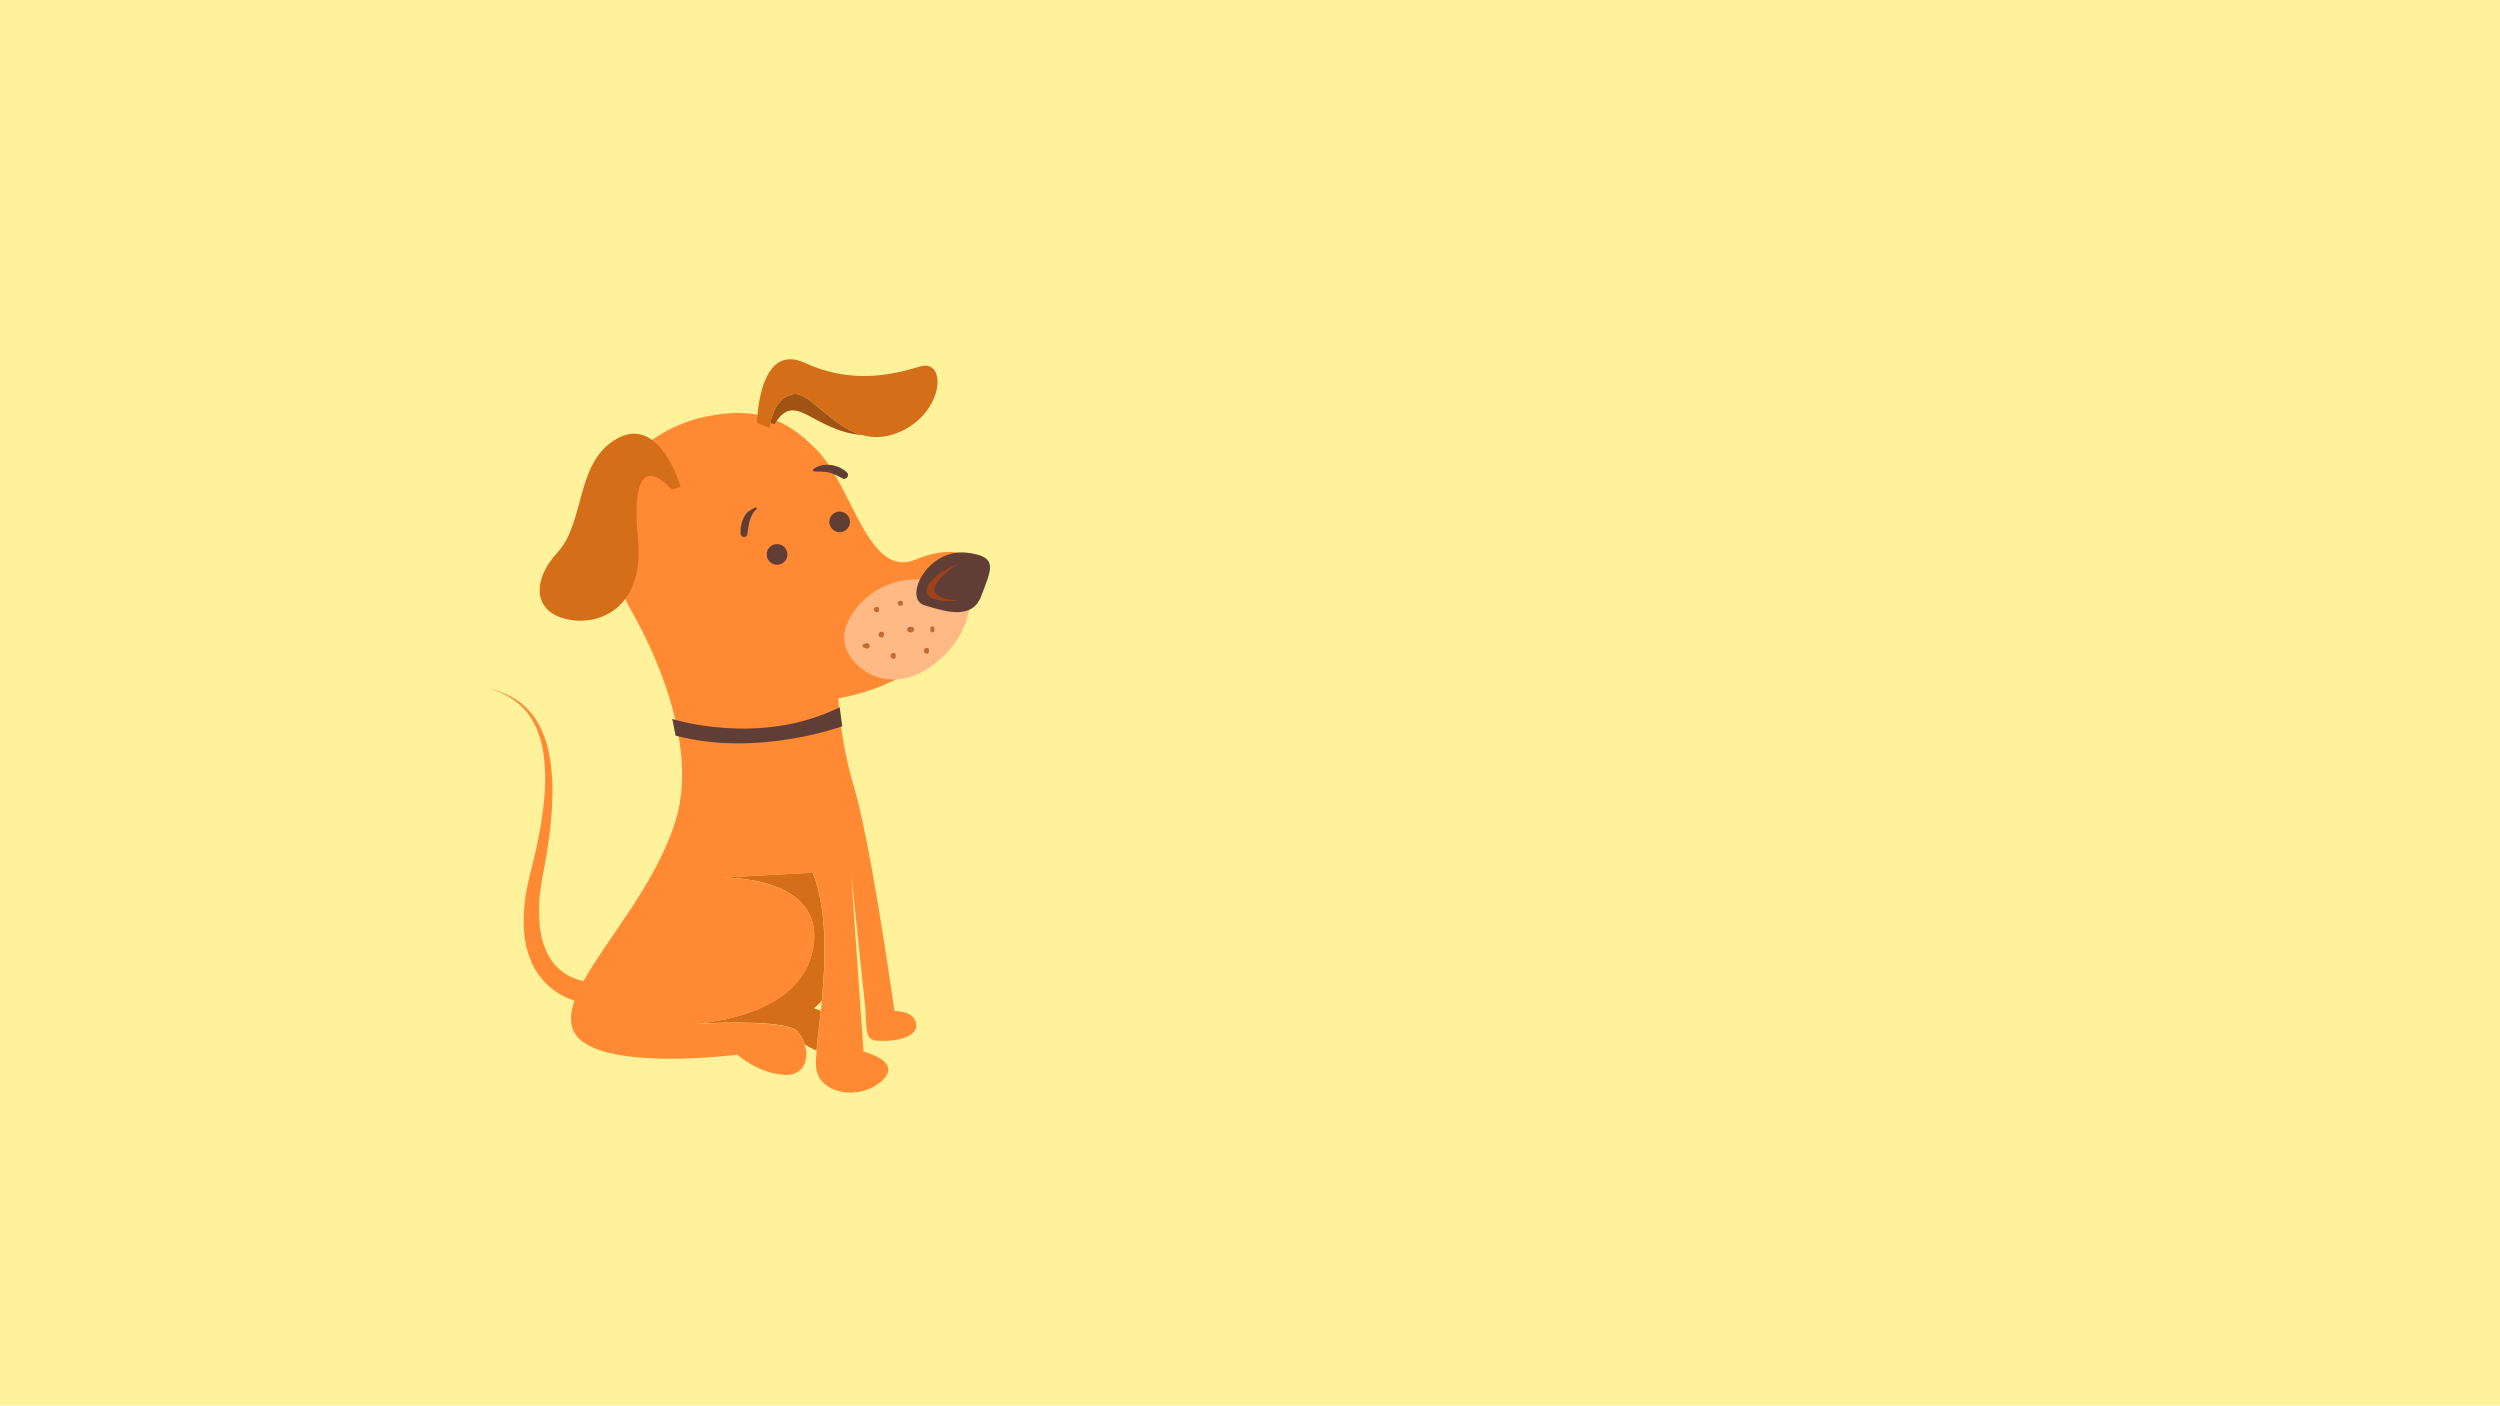
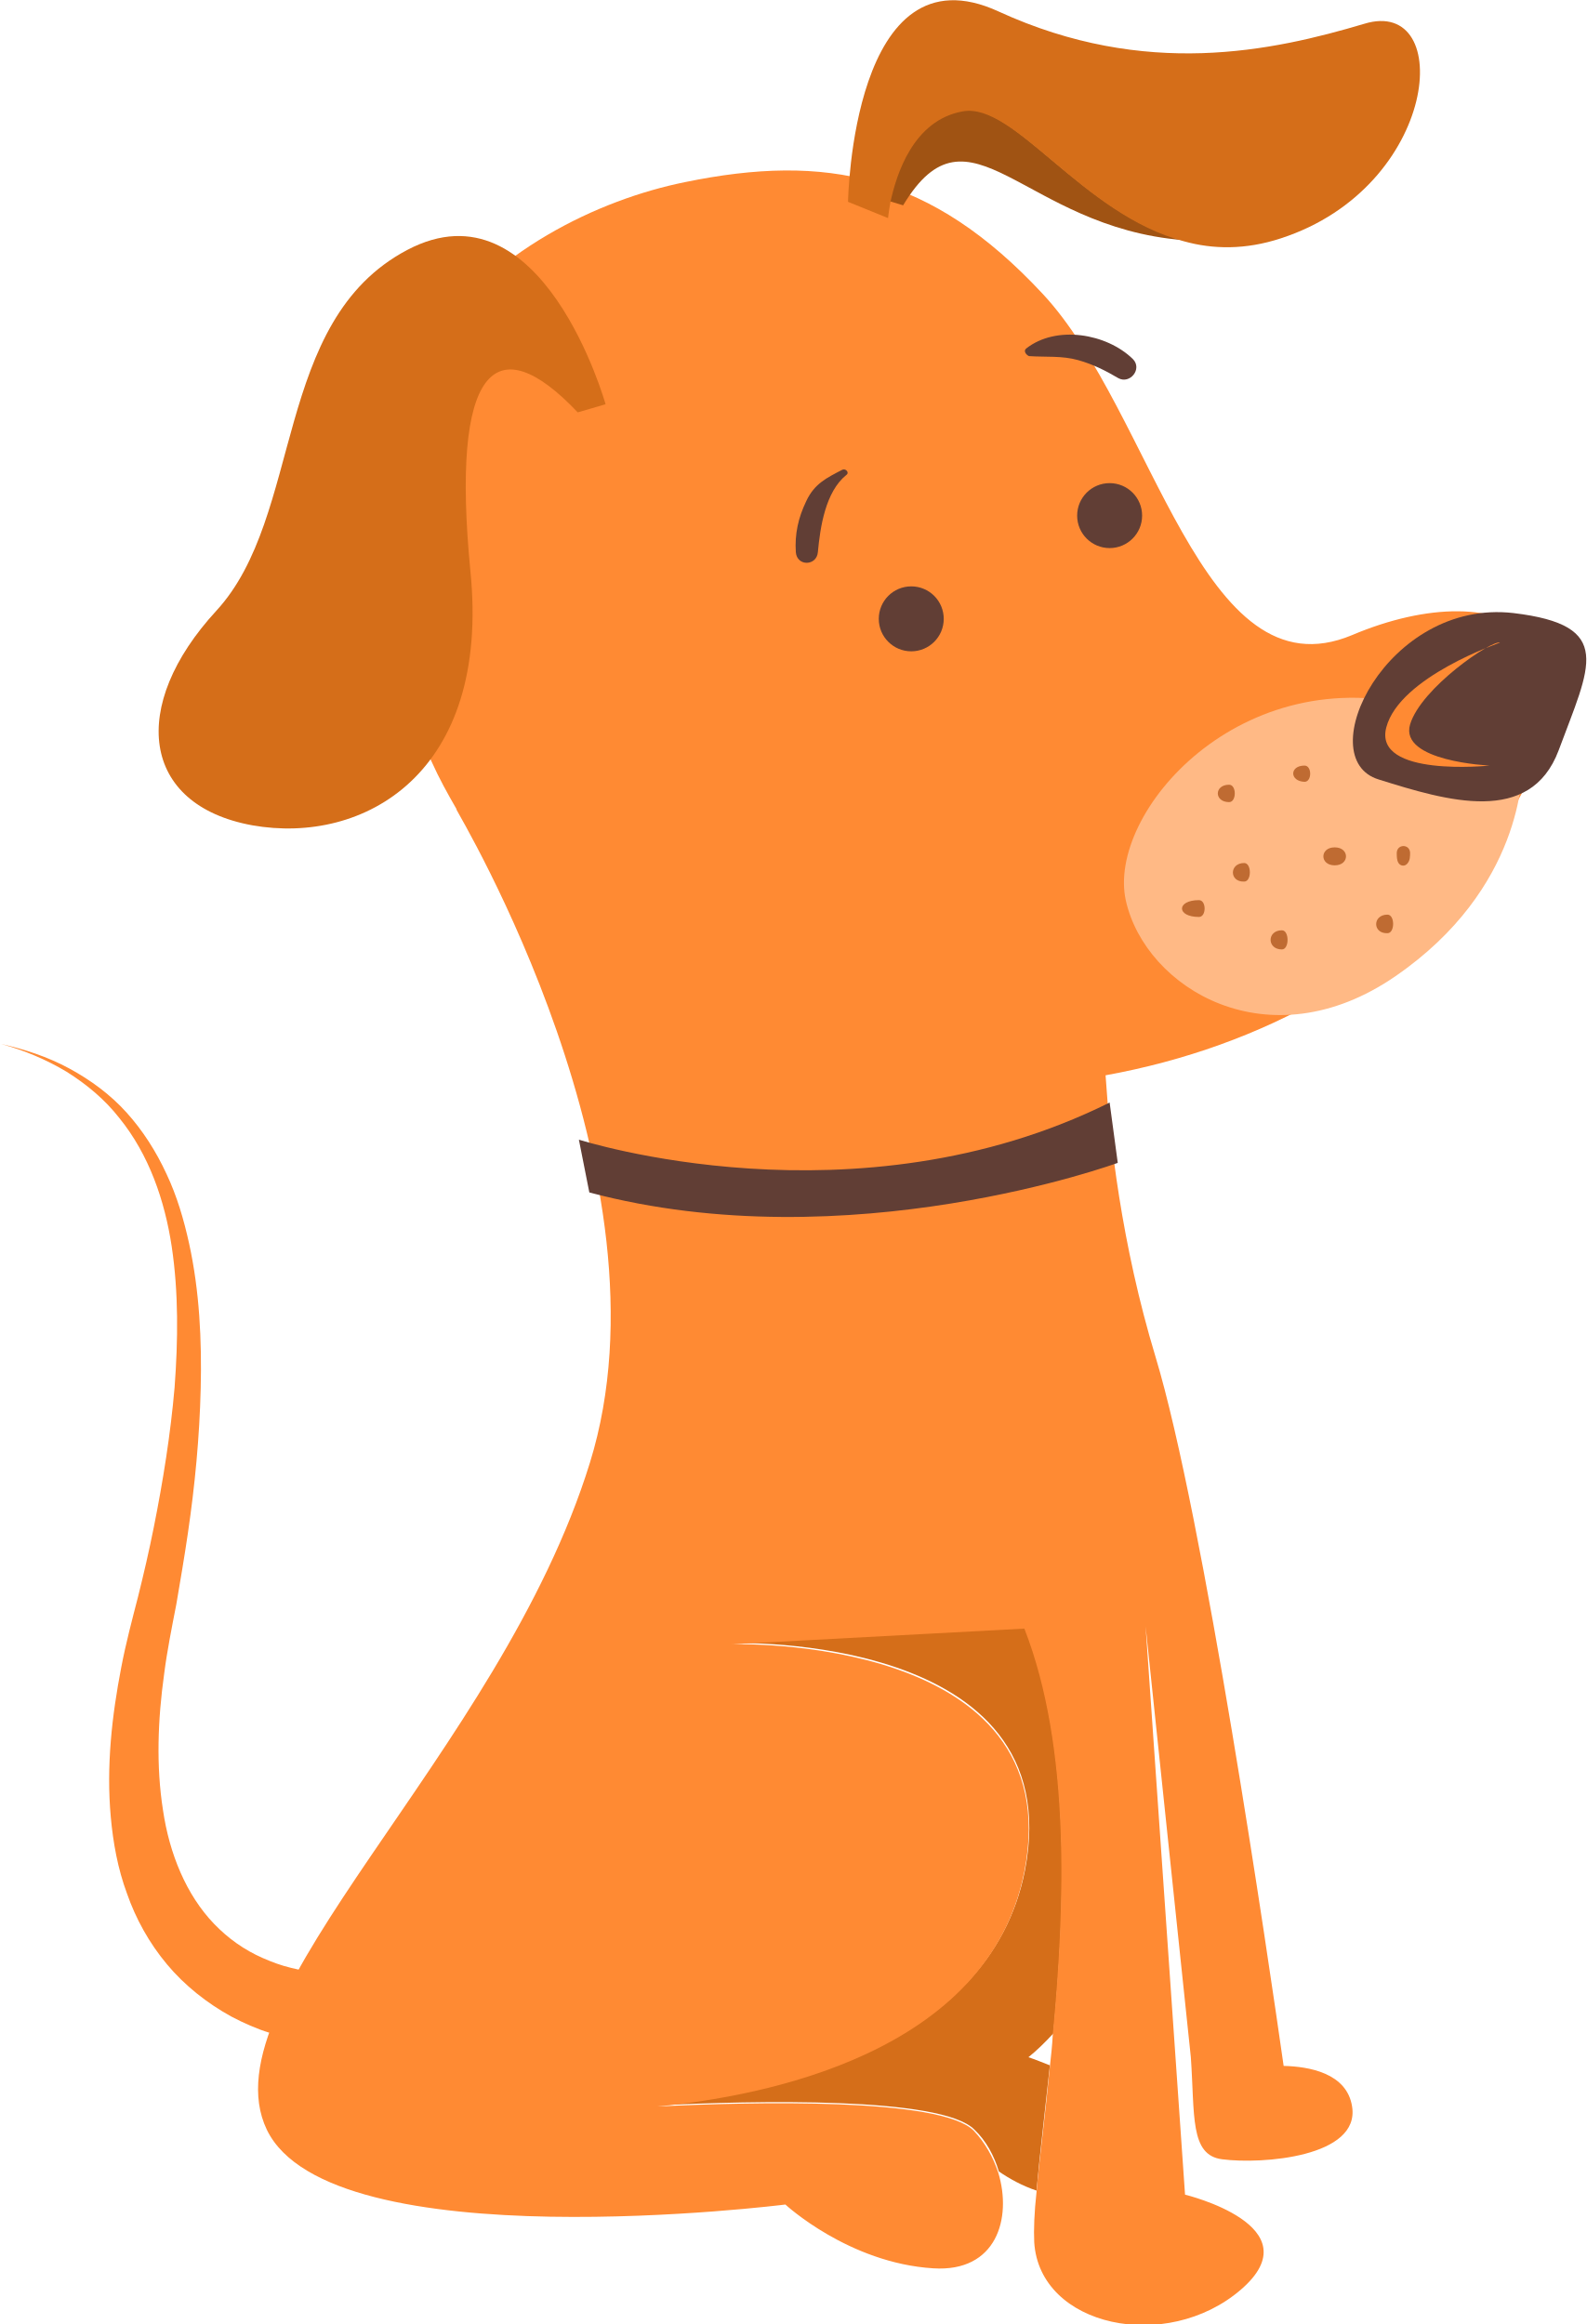
- <svg xmlns="http://www.w3.org/2000/svg" viewBox="0 0 1366 768">
-   <defs>
-     <style>.cls-1{isolation:isolate;}.cls-2{opacity:0.7;}.cls-3{fill:#ffed6f;}.cls-4{fill:none;}.cls-5{fill:#d56e19;}.cls-11,.cls-6{fill:#ff8a33;}.cls-7{fill:#a05313;}.cls-8{fill:#613e35;}.cls-9{fill:#ffb985;}.cls-10{fill:#bf6b32;}.cls-11{mix-blend-mode:soft-light;}</style>
-   </defs>
-   <g class="cls-1">
-     <g id="Layer_1" data-name="Layer 1">
-       <g class="cls-2">
-         <rect class="cls-3" width="1366" height="768" />
+ <svg xmlns="http://www.w3.org/2000/svg" version="1.1" id="Layer_1" x="0px" y="0px" viewBox="0 0 273.5 400.7" style="enable-background:new 0 0 273.5 400.7;" xml:space="preserve">
+   <style type="text/css">
+ 	.st0{fill:none;}
+ 	.st1{fill:#D56E19;}
+ 	.st2{fill:#FF8A33;}
+ 	.st3{fill:#A05313;}
+ 	.st4{fill:#613E35;}
+ 	.st5{fill:#FFB985;}
+ 	.st6{fill:#BF6B32;}
+ </style>
+   <g>
+     <g>
+       <path class="st0" d="M181.6,350.5c-0.2,1.9-0.4,3.7-0.5,5.5c-1.3-0.5-2.6-1-3.7-1.4C178.8,353.4,180.2,352,181.6,350.5z" />
+       <path class="st1" d="M113.4,363c18-1.7,57.1-9.1,63.3-40.5c8-41.1-50.4-39.2-50.4-39.2l50.4-2.7c8,20.6,7,47.9,4.9,70    c-1.4,1.5-2.8,2.9-4.3,4.1c1.2,0.4,2.4,0.9,3.7,1.4c-0.9,8.4-1.8,15.9-2.3,21.6c-2.4-0.8-4.6-2-6.5-3.3c-0.8-2.7-2.2-5.3-4.2-7.2    C162.4,361.4,129.6,362.2,113.4,363z" />
+       <path class="st2" d="M101.7,252.2c15.2-49-22.8-112-23-112.6c0,0,0,0,0-0.1c-1.5-2.6-3-5.3-4.3-8.2C44.2,67,88,37.5,118.1,31.4    c24.3-5,42.4-1.4,61.6,19.2c19.2,20.5,27.4,69.8,53.4,58.9c26-11,49.1-0.3,23.3,37c-14.1,20.4-38.7,34-65.8,38.9    c0.7,10.8,2.7,29,8.6,48.5c8.3,27.4,19.5,104.1,22.1,122.3c4.3,0.1,10.9,1.2,11.8,7c1.4,8.7-15.5,10-22.4,9.1    c-5.6-0.7-4.7-7.6-5.4-17.6l-7.8-74.3l6.8,98c0,0,22.4,5.4,9.6,16.4c-12.8,11-34.7,6.4-35.6-8.2c-0.1-2.1,0-5.1,0.4-8.7    c0.5-5.8,1.5-13.2,2.3-21.6c0.2-1.8,0.4-3.6,0.5-5.5c2.1-22.2,3.1-49.5-4.9-70l-50.4,2.7c0,0,58.4-1.8,50.4,39.2    c-6.2,31.5-45.3,38.8-63.3,40.5c16.2-0.8,49-1.6,54.6,4.2c1.9,2,3.3,4.5,4.2,7.2c2.4,7.9-0.3,17.2-11.2,16.5    c-14.6-0.9-25.5-11-25.5-11S57,390,46,367.2C35.1,344.4,86.2,302.4,101.7,252.2z" />
+     </g>
+     <g>
+       <g>
+         <path class="st3" d="M165.9,19c8.9-1.6,20.6,17.8,38.1,22.4c-27.7-2.2-36.8-25.1-48.3-6l-2.3-0.7C154.4,30,157.4,20.6,165.9,19z" />
+         <path class="st1" d="M146.2,34.8c0,0,0.7-44.5,26-32.8c25.3,11.6,47.2,6.8,63,2.1c15.7-4.8,13,28.1-14.4,37     c-6.1,2-11.7,1.9-16.7,0.5c-17.5-4.6-29.2-24-38.1-22.4c-8.6,1.5-11.5,11-12.5,15.7l-4.5-1.4l4.5,1.4c-0.3,1.7-0.4,2.7-0.4,2.7     L146.2,34.8z" />
      </g>
-       <path class="cls-4" d="M449,546.84c-.18,1.87-.36,3.72-.55,5.51-1.3-.51-2.56-1-3.72-1.38A45.43,45.43,0,0,0,449,546.84Z" transform="translate(0 0)" />
-       <path class="cls-5" d="M380.88,559.29c18-1.72,57.09-9.08,63.25-40.54,8-41.06-50.36-39.24-50.36-39.24l50.36-2.72c8,20.58,7,47.86,4.91,70a45.43,45.43,0,0,1-4.26,4.13c1.16.4,2.41.87,3.72,1.38-.88,8.43-1.83,15.88-2.35,21.64a28.34,28.34,0,0,1-6.46-3.29,18,18,0,0,0-4.16-7.24C429.89,557.66,397.06,558.5,380.88,559.29Z" transform="translate(0 0)" />
-       <path class="cls-6" d="M369.14,448.49c15.16-49-22.84-112-23-112.65v-.05c-1.54-2.62-3-5.35-4.33-8.21-30.11-64.33,13.69-93.76,43.8-99.92,24.29-5,42.43-1.37,61.59,19.16s27.37,69.81,53.38,58.86,49.06-.3,23.27,37c-14.09,20.35-38.74,34-65.82,38.9a218.77,218.77,0,0,0,8.62,48.53c8.3,27.39,19.49,104.11,22.08,122.3,4.29.09,10.93,1.19,11.84,7,1.37,8.67-15.51,10-22.36,9.12-5.59-.74-4.74-7.56-5.39-17.58L465,476.6l6.82,98s22.39,5.4,9.61,16.35-34.68,6.35-35.59-8.25a62.65,62.65,0,0,1,.36-8.67c.52-5.77,1.46-13.21,2.35-21.64.19-1.79.37-3.64.55-5.51,2.1-22.19,3.11-49.47-4.91-70l-50.36,2.72s58.4-1.83,50.36,39.24c-6.16,31.46-45.28,38.82-63.25,40.54,16.18-.79,49-1.63,54.64,4.18a18,18,0,0,1,4.16,7.24c2.42,7.95-.34,17.17-11.24,16.49-14.6-.91-25.55-11-25.55-11s-78.48,10-89.43-12.77S353.62,498.67,369.14,448.49Z" transform="translate(0 0)" />
-       <path class="cls-7" d="M433.36,215.34c8.95-1.59,20.56,17.82,38.11,22.45-27.72-2.23-36.82-25.1-48.27-6l-2.31-.69C421.85,226.31,424.81,216.86,433.36,215.34Z" transform="translate(0 0)" />
-       <path class="cls-5" d="M413.62,231.08s.68-44.48,26-32.85,47.22,6.84,63,2.05,13,28.06-14.37,37a29,29,0,0,1-16.75.55c-17.55-4.62-29.17-24-38.11-22.45-8.56,1.52-11.51,11-12.47,15.73l-4.53-1.36,4.53,1.36a27.15,27.15,0,0,0-.42,2.75Z" transform="translate(0 0)" />
-       <path class="cls-5" d="M371.88,266s-10.95-38.89-34.22-26.63-17.79,45.79-32.85,62.22-13,33.54,6.16,37,41.06-8.9,37.64-43.8,4.11-42.43,18.48-27.38Z" transform="translate(0 0)" />
-       <circle class="cls-8" cx="424.58" cy="302.94" r="5.65" />
-       <circle class="cls-8" cx="458.79" cy="285.15" r="5.65" />
-       <path class="cls-8" d="M406.43,282.72c1.41-3,3.48-4,6.22-5.38.56-.29,1.26.49.71.92-3.61,2.89-4.5,9-4.91,13.27a1.9,1.9,0,0,1-3.8,0A17.28,17.28,0,0,1,406.43,282.72Z" transform="translate(0 0)" />
-       <path class="cls-8" d="M444.37,256.35c5.23-4.08,13.86-2.62,18.41,1.77,1.73,1.67-.48,4.43-2.53,3.28a30.8,30.8,0,0,0-6.88-3.1c-2.8-.78-5.65-.49-8.5-.72C444.33,257.54,443.82,256.78,444.37,256.35Z" transform="translate(0 0)" />
-       <path class="cls-6" d="M321.43,548.47l-.65-.06-.51-.06-1-.15c-.62-.11-1.23-.22-1.83-.36-1.2-.27-2.36-.59-3.5-1a40.34,40.34,0,0,1-6.62-2.82,37.7,37.7,0,0,1-11.14-9,40,40,0,0,1-6.94-12.22,52.87,52.87,0,0,1-2.84-13.21,90.22,90.22,0,0,1,1.83-25.77c.82-4.16,1.94-8.27,2.91-12.18s1.89-7.95,2.71-11.94a204.72,204.72,0,0,0,3.59-24.16,103.46,103.46,0,0,0-.55-24.25c-1.25-7.95-3.92-15.83-9-22.14a35.16,35.16,0,0,0-9.14-8,45,45,0,0,0-11.31-4.78,45.34,45.34,0,0,1,11.67,4.15A36.25,36.25,0,0,1,289,388.2a40.84,40.84,0,0,1,6.88,10.55,58.78,58.78,0,0,1,3.92,12,107,107,0,0,1,2,25,209.74,209.74,0,0,1-2.21,24.93q-.89,6.19-2,12.33c-.78,4.14-1.58,8.06-2.11,12a82.28,82.28,0,0,0-.23,23.48c1.15,7.53,4,14.59,8.79,19.58A26.85,26.85,0,0,0,312.4,534a28.94,28.94,0,0,0,4.87,1.71c.83.21,1.67.39,2.5.51.41.07.82.12,1.22.16l.58,0h.38Z" transform="translate(0 0)" />
-       <path class="cls-8" d="M458.79,386.44l1.42,10.41s-46.36,17-91.07,5.1l-1.83-9.13S415,408.21,458.79,386.44Z" transform="translate(0 0)" />
-       <path class="cls-9" d="M530,327.58c0,2.05,0,21.9-21.9,37s-43.12,2.05-46.54-13,19.85-42,51.33-33.34" transform="translate(0 0)" />
-       <path class="cls-10" d="M508.28,343.32a1.16,1.16,0,0,1,2.31,0,2.8,2.8,0,0,1-.35,1.84,1,1,0,0,1-1.61,0A2.8,2.8,0,0,1,508.28,343.32Z" transform="translate(0 0)" />
-       <path class="cls-10" d="M506.69,354c1.3,0,1.3,3.21,0,3.21C504.09,357.24,504.09,354,506.69,354Z" transform="translate(0 0)" />
-       <path class="cls-10" d="M488.48,356.72c1.3,0,1.3,3.3,0,3.3C485.88,360,485.88,356.72,488.48,356.72Z" transform="translate(0 0)" />
-       <path class="cls-10" d="M497.59,342.43c2.6,0,2.6,3.14,0,3.14S495,342.43,497.59,342.43Z" transform="translate(0 0)" />
-       <path class="cls-10" d="M492.39,328.25c1.3,0,1.3,2.76,0,2.76C489.78,331,489.78,328.25,492.39,328.25Z" transform="translate(0 0)" />
-       <path class="cls-10" d="M482,345.12c1.3,0,1.3,3.24,0,3.24C479.38,348.36,479.38,345.12,482,345.12Z" transform="translate(0 0)" />
-       <path class="cls-10" d="M479.38,331.56c1.3,0,1.3,3,0,3C476.78,334.55,476.78,331.56,479.38,331.56Z" transform="translate(0 0)" />
-       <path class="cls-10" d="M474.18,351.46c1.3,0,1.3,2.89,0,2.89C470.27,354.34,470.27,351.46,474.18,351.46Z" transform="translate(0 0)" />
-       <path class="cls-8" d="M528.37,302c17.64,2.09,13.21,9.12,7.76,23.72-4.87,13-19.16,8.67-31,5S506.57,299.44,528.37,302Z" transform="translate(0 0)" />
-       <path class="cls-11" d="M526.09,307c-1.37-.46-13.63,7.76-15.49,14.14s13.66,7.06,13.66,7.06-20.08,2.06-17.79-6.61S526.09,307,526.09,307Z" transform="translate(0 0)" />
+       <path class="st1" d="M104.4,69.7c0,0-10.9-38.9-34.2-26.6c-23.3,12.3-17.8,45.8-32.9,62.2c-15.1,16.4-13,33.5,6.2,37    c19.2,3.4,41.1-8.9,37.6-43.8C77.7,63.5,85.3,56,99.6,71.1L104.4,69.7z" />
+     </g>
+     <g>
+       <g>
+         <circle class="st4" cx="157.1" cy="106.7" r="5.6" />
+         <circle class="st4" cx="191.3" cy="88.9" r="5.6" />
+       </g>
+       <g>
+         <path class="st4" d="M139,86.4c1.4-3,3.5-4,6.2-5.4c0.6-0.3,1.3,0.5,0.7,0.9c-3.6,2.9-4.5,9-4.9,13.3c-0.2,2.4-3.6,2.5-3.8,0     C137,92.1,137.6,89.3,139,86.4z" />
+         <path class="st4" d="M176.9,60.1c5.2-4.1,13.9-2.6,18.4,1.8c1.7,1.7-0.5,4.4-2.5,3.3c-2.2-1.3-4.4-2.4-6.9-3.1     c-2.8-0.8-5.6-0.5-8.5-0.7C176.9,61.2,176.4,60.5,176.9,60.1z" />
+       </g>
+     </g>
+     <g>
+       <path class="st2" d="M54,352.2c-0.3,0-0.5,0-0.7-0.1l-0.5-0.1l-1-0.1c-0.6-0.1-1.2-0.2-1.8-0.4c-1.2-0.3-2.4-0.6-3.5-1    c-2.3-0.7-4.5-1.7-6.6-2.8c-4.2-2.3-8.1-5.4-11.1-9c-3.1-3.7-5.4-7.9-6.9-12.2c-1.6-4.3-2.4-8.8-2.8-13.2    c-0.8-8.8,0.2-17.5,1.8-25.8c0.8-4.2,1.9-8.3,2.9-12.2c1-4,1.9-7.9,2.7-11.9c1.6-8,2.9-16.1,3.6-24.2c0.6-8.1,0.7-16.3-0.5-24.3    c-1.2-7.9-3.9-15.8-9-22.1c-2.5-3.2-5.6-5.8-9.1-8c-3.5-2.1-7.3-3.7-11.3-4.8c4,0.9,8,2.2,11.7,4.2c3.7,2,7.1,4.5,9.9,7.6    c2.8,3.1,5.1,6.7,6.9,10.6c1.8,3.8,3,7.9,3.9,12c1.8,8.2,2.2,16.7,2,25c-0.2,8.4-1,16.7-2.2,24.9c-0.6,4.1-1.3,8.2-2,12.3    c-0.8,4.1-1.6,8.1-2.1,12c-1.1,7.9-1.4,15.9-0.2,23.5c1.1,7.5,4,14.6,8.8,19.6c2.4,2.5,5.2,4.5,8.4,5.9c1.6,0.7,3.2,1.3,4.9,1.7    c0.8,0.2,1.7,0.4,2.5,0.5c0.4,0.1,0.8,0.1,1.2,0.2l0.6,0l0.3,0c0.1,0,0.2,0,0.1,0L54,352.2z" />
+     </g>
+     <path class="st4" d="M191.3,190.1l1.4,10.4c0,0-46.4,17-91.1,5.1l-1.8-9.1C99.9,196.5,147.5,211.9,191.3,190.1z" />
+     <g>
+       <g>
+         <path class="st5" d="M262.5,131.3c0,2.1,0,21.9-21.9,37c-21.9,15.1-43.1,2.1-46.5-13c-3.4-15.1,19.8-42,51.3-33.3" />
+         <path class="st6" d="M240.8,147c0.1-1.5,2.2-1.5,2.3,0c0,0.6,0,1.3-0.4,1.8c-0.4,0.6-1.2,0.6-1.6,0     C240.8,148.3,240.8,147.7,240.8,147z" />
+         <path class="st6" d="M239.2,157.7c1.3,0,1.3,3.2,0,3.2C236.6,161,236.6,157.7,239.2,157.7z" />
+         <path class="st6" d="M221,160.4c1.3,0,1.3,3.3,0,3.3C218.4,163.7,218.4,160.4,221,160.4z" />
+         <path class="st6" d="M230.1,146.1c2.6,0,2.6,3.1,0,3.1S227.5,146.1,230.1,146.1z" />
+         <path class="st6" d="M224.9,132c1.3,0,1.3,2.8,0,2.8C222.3,134.7,222.3,132,224.9,132z" />
+         <path class="st6" d="M214.5,148.8c1.3,0,1.3,3.2,0,3.2C211.9,152.1,211.9,148.8,214.5,148.8z" />
+         <path class="st6" d="M211.9,135.3c1.3,0,1.3,3,0,3C209.3,138.3,209.3,135.3,211.9,135.3z" />
+         <path class="st6" d="M206.7,155.2c1.3,0,1.3,2.9,0,2.9C202.8,158.1,202.8,155.2,206.7,155.2z" />
+       </g>
+       <g>
+         <path class="st4" d="M260.9,105.7c17.6,2.1,13.2,9.1,7.8,23.7c-4.9,13-19.2,8.7-31,5C225.8,130.8,239.1,103.2,260.9,105.7z" />
+         <path class="st2" d="M258.6,110.8c-1.4-0.5-13.6,7.8-15.5,14.1c-1.9,6.4,13.7,7.1,13.7,7.1s-20.1,2.1-17.8-6.6     C241.3,116.7,258.6,110.8,258.6,110.8z" />
+       </g>
    </g>
  </g>
</svg>
